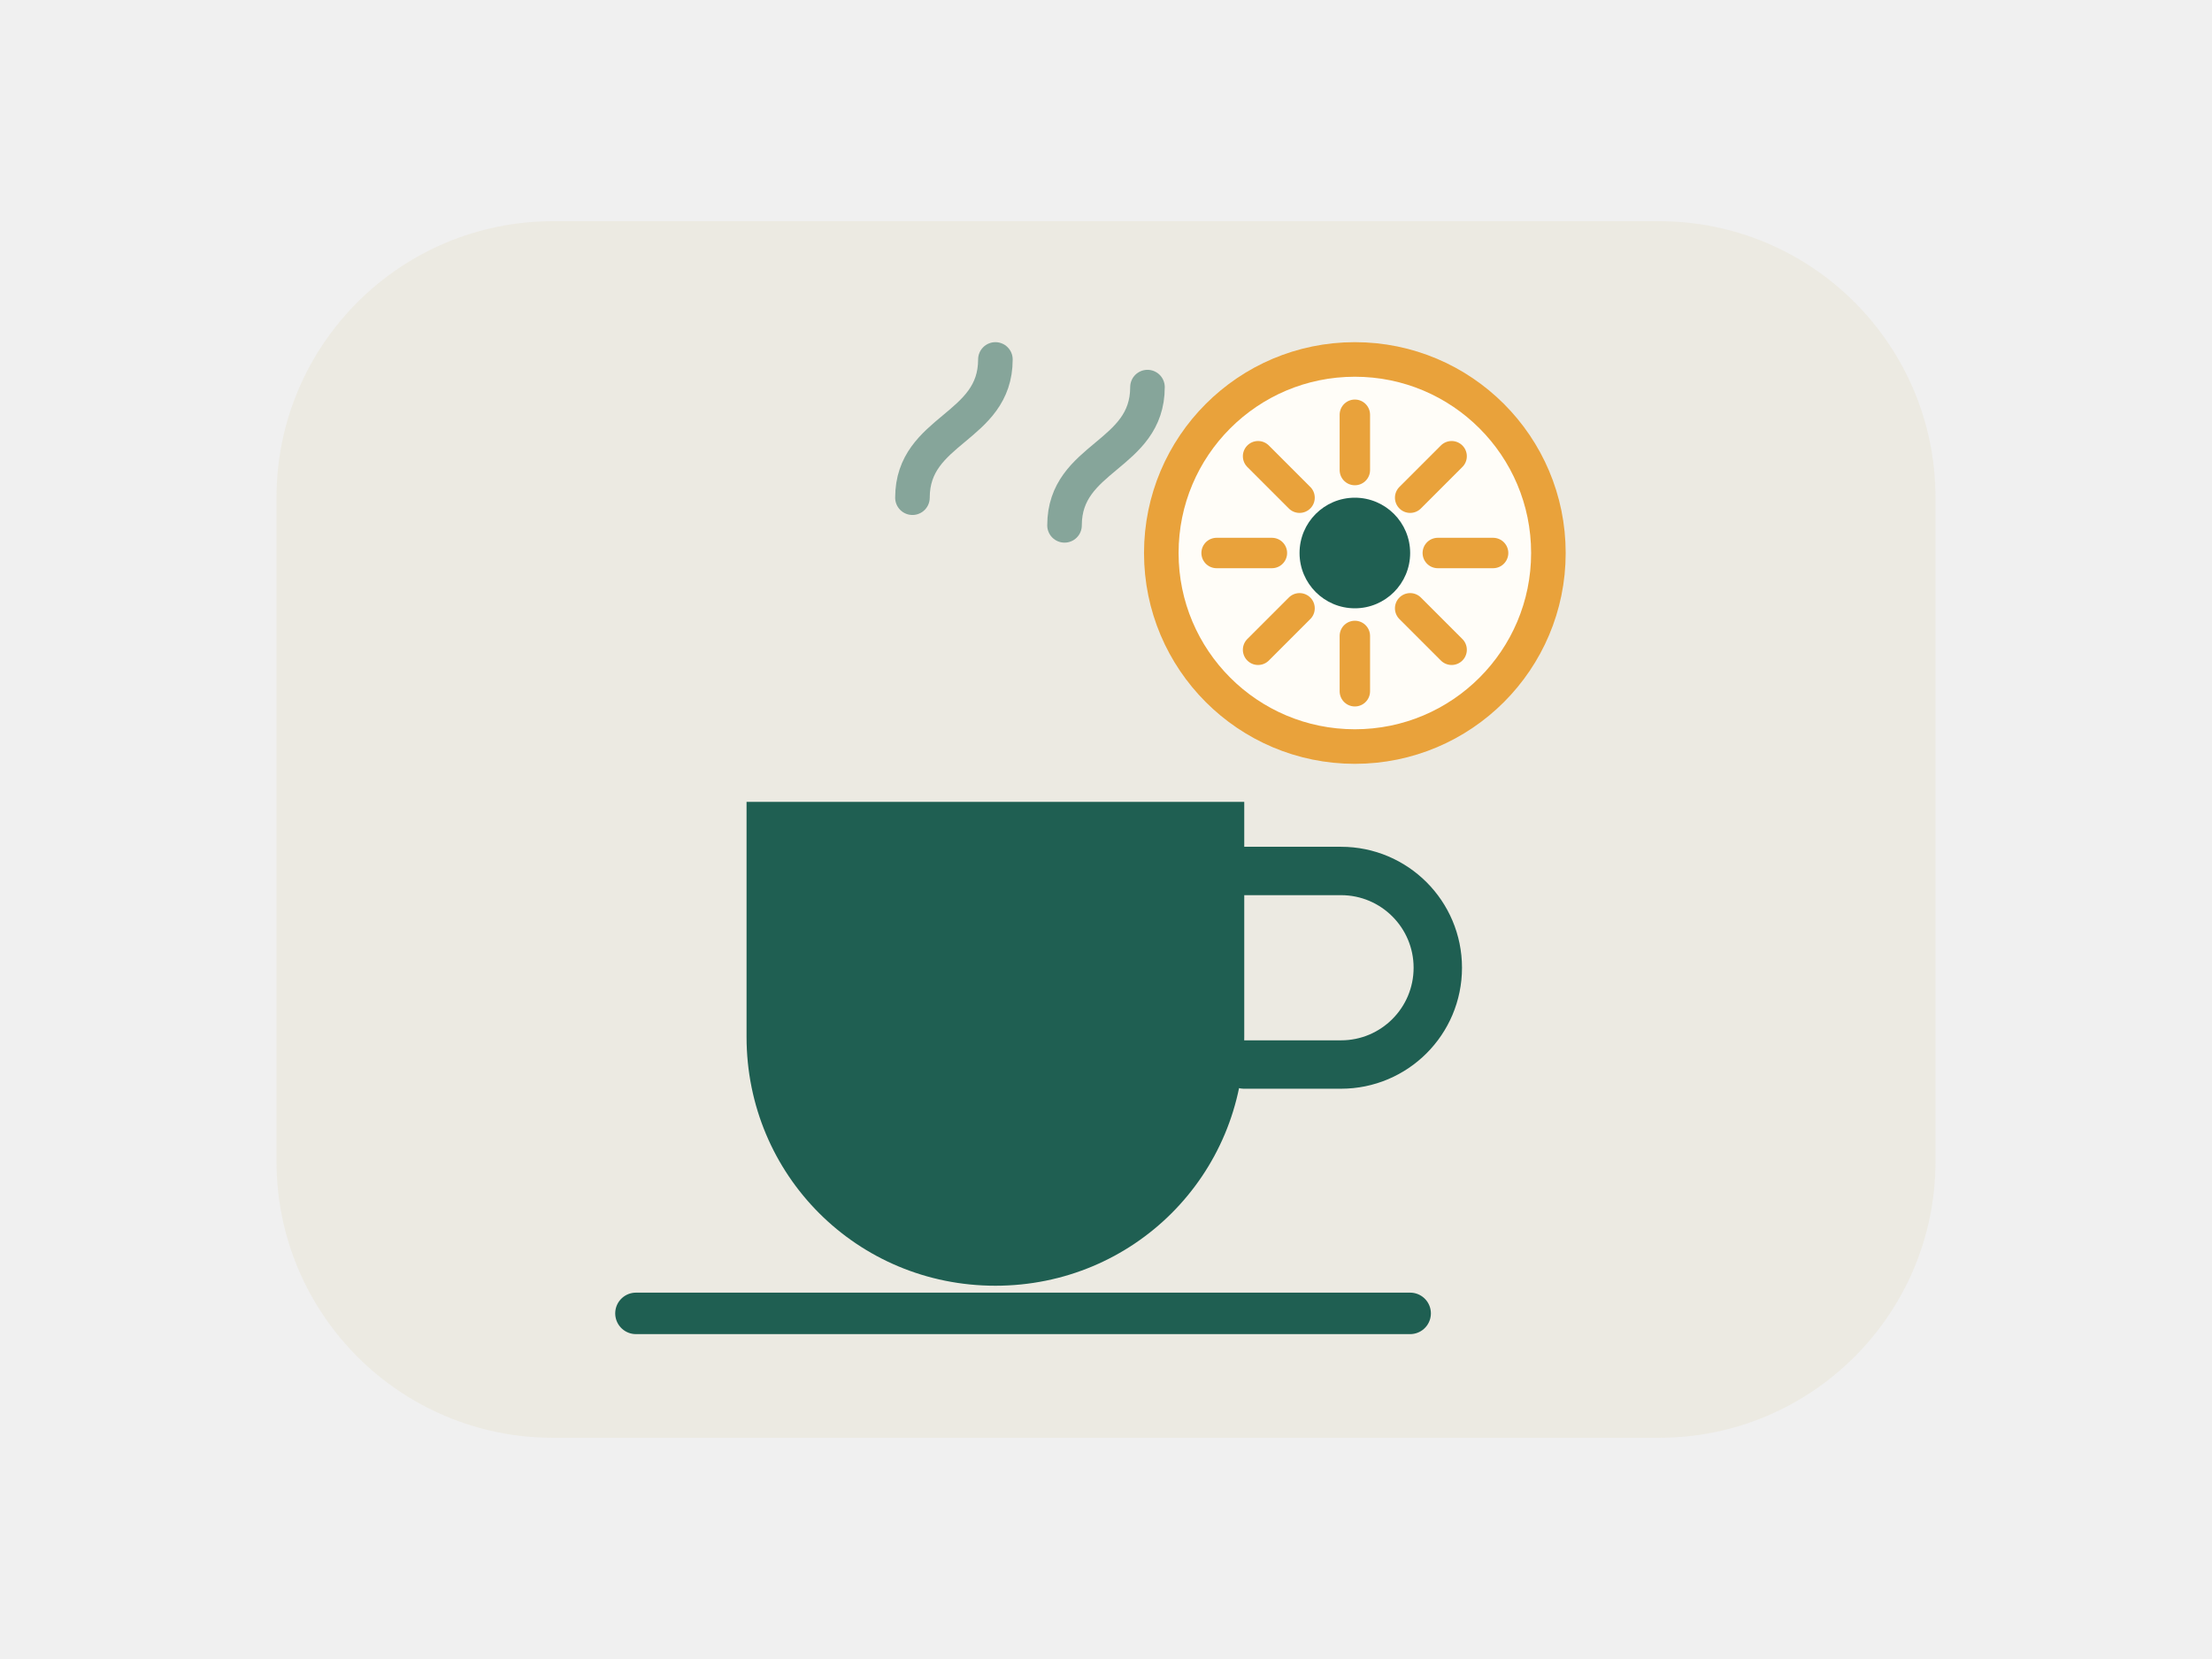
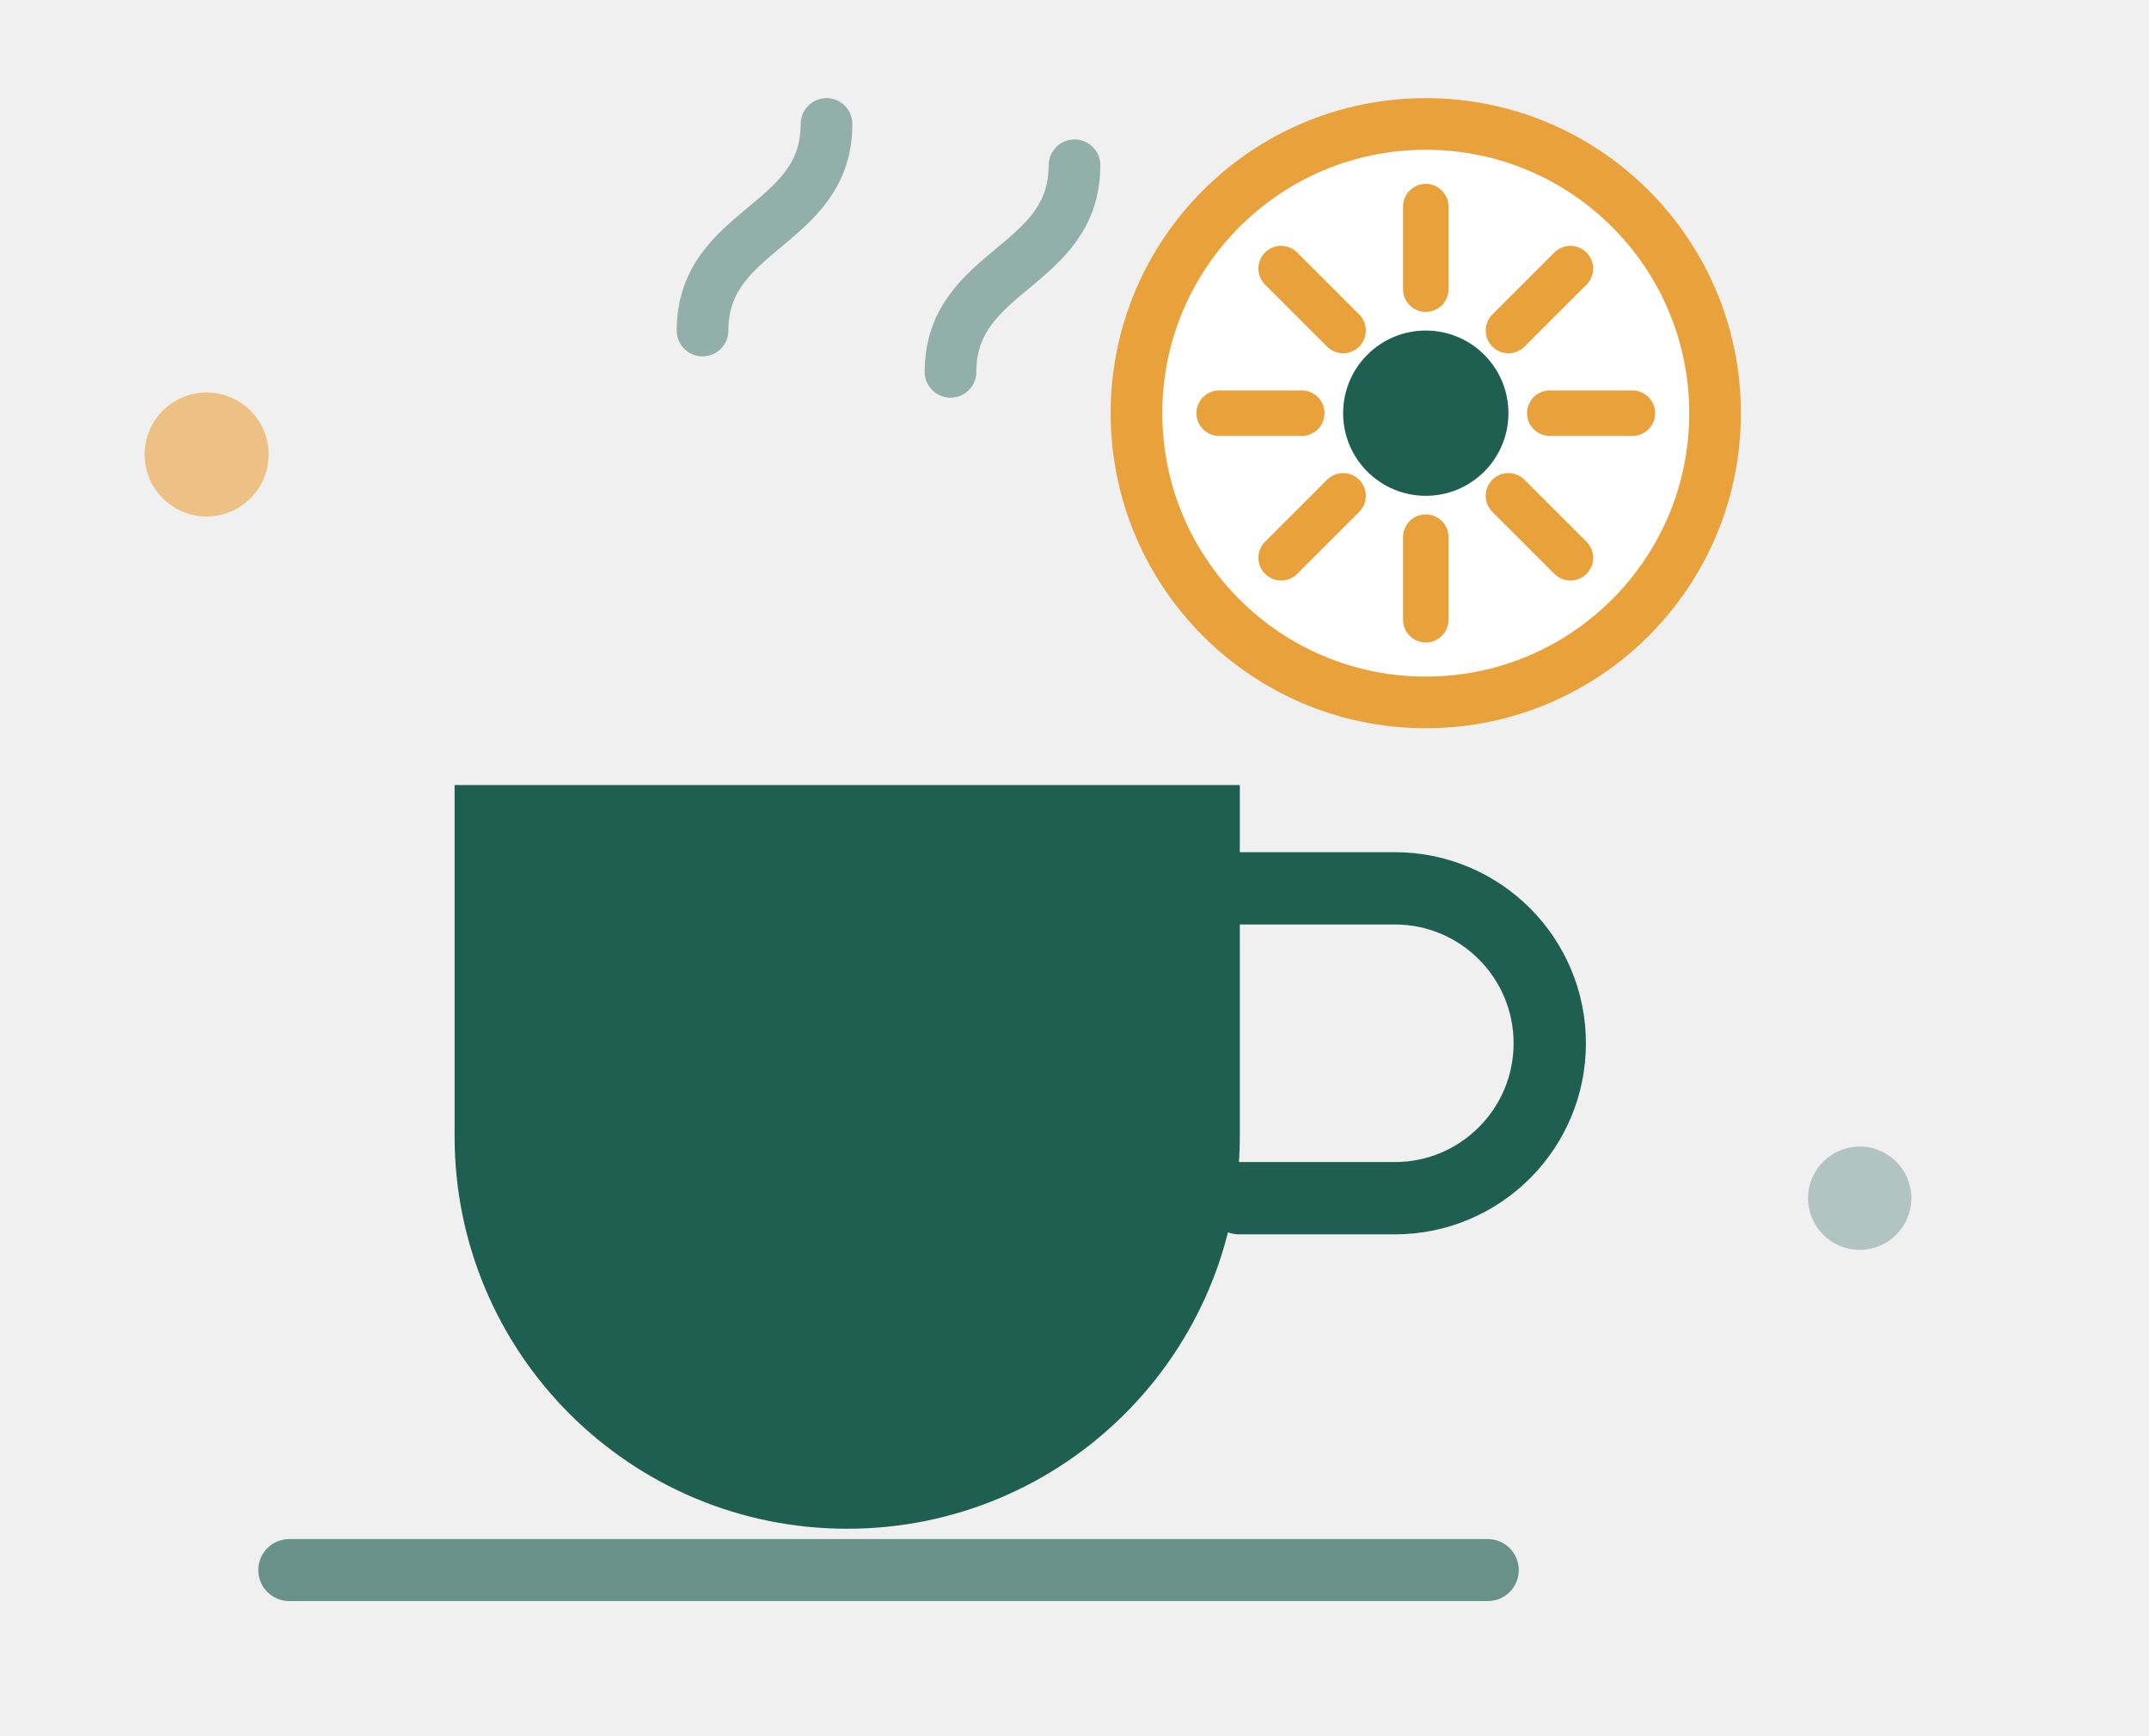
- <svg xmlns="http://www.w3.org/2000/svg" viewBox="0 0 160 120" fill="none" role="img" aria-hidden="true">
-   <rect x="20" y="16" width="120" height="88" rx="20" fill="#ECEAE2" />
-   <path d="M54 58h36v17c0 10-8 18-18 18s-18-8-18-18V58Z" fill="#1F5F52" />
-   <path d="M90 63h7a7 7 0 0 1 0 14h-7" stroke="#1F5F52" stroke-width="3.5" stroke-linecap="round" />
-   <path d="M46 95h56" stroke="#1F5F52" stroke-width="3" stroke-linecap="round" />
-   <circle cx="98" cy="40" r="14" fill="#FFFDF8" stroke="#E9A23B" stroke-width="2.5" />
-   <path d="M98 30v4M98 46v4M88 40h4M104 40h4M91 33l3 3M102 44l3 3M105 33l-3 3M94 44l-3 3" stroke="#E9A23B" stroke-width="2.2" stroke-linecap="round" />
-   <circle cx="98" cy="40" r="4" fill="#1F5F52" />
-   <path d="M66 36c0-5 6-5 6-10M77 38c0-5 6-5 6-10" stroke="#1F5F52" stroke-width="2.5" stroke-linecap="round" opacity="0.5" />
+ <svg xmlns="http://www.w3.org/2000/svg" viewBox="28 18 104 84" fill="none" role="img" aria-hidden="true">
+   <circle cx="38" cy="40" r="3" fill="#E9A23B" opacity="0.6" />
+   <circle cx="118" cy="76" r="2.5" fill="#1F5F52" opacity="0.3" />
+   <path d="M50 56h38v17c0 10.5-8.5 19-19 19s-19-8.5-19-19V56Z" fill="#1F5F52" />
+   <path d="M88 61h7.5a7.5 7.5 0 0 1 0 15H88" stroke="#1F5F52" stroke-width="3.5" stroke-linecap="round" />
+   <path d="M42 94h58" stroke="#1F5F52" stroke-width="3" stroke-linecap="round" opacity="0.65" />
+   <circle cx="97" cy="38" r="14" fill="#FFFFFF" stroke="#E9A23B" stroke-width="2.5" />
+   <path d="M97 28v4M97 44v4M87 38h4M103 38h4M90 31l3 3M101 42l3 3M104 31l-3 3M93 42l-3 3" stroke="#E9A23B" stroke-width="2.2" stroke-linecap="round" />
+   <circle cx="97" cy="38" r="4" fill="#1F5F52" />
+   <path d="M62 34c0-5 6-5 6-10M74 36c0-5 6-5 6-10" stroke="#1F5F52" stroke-width="2.5" stroke-linecap="round" opacity="0.45" />
</svg>
